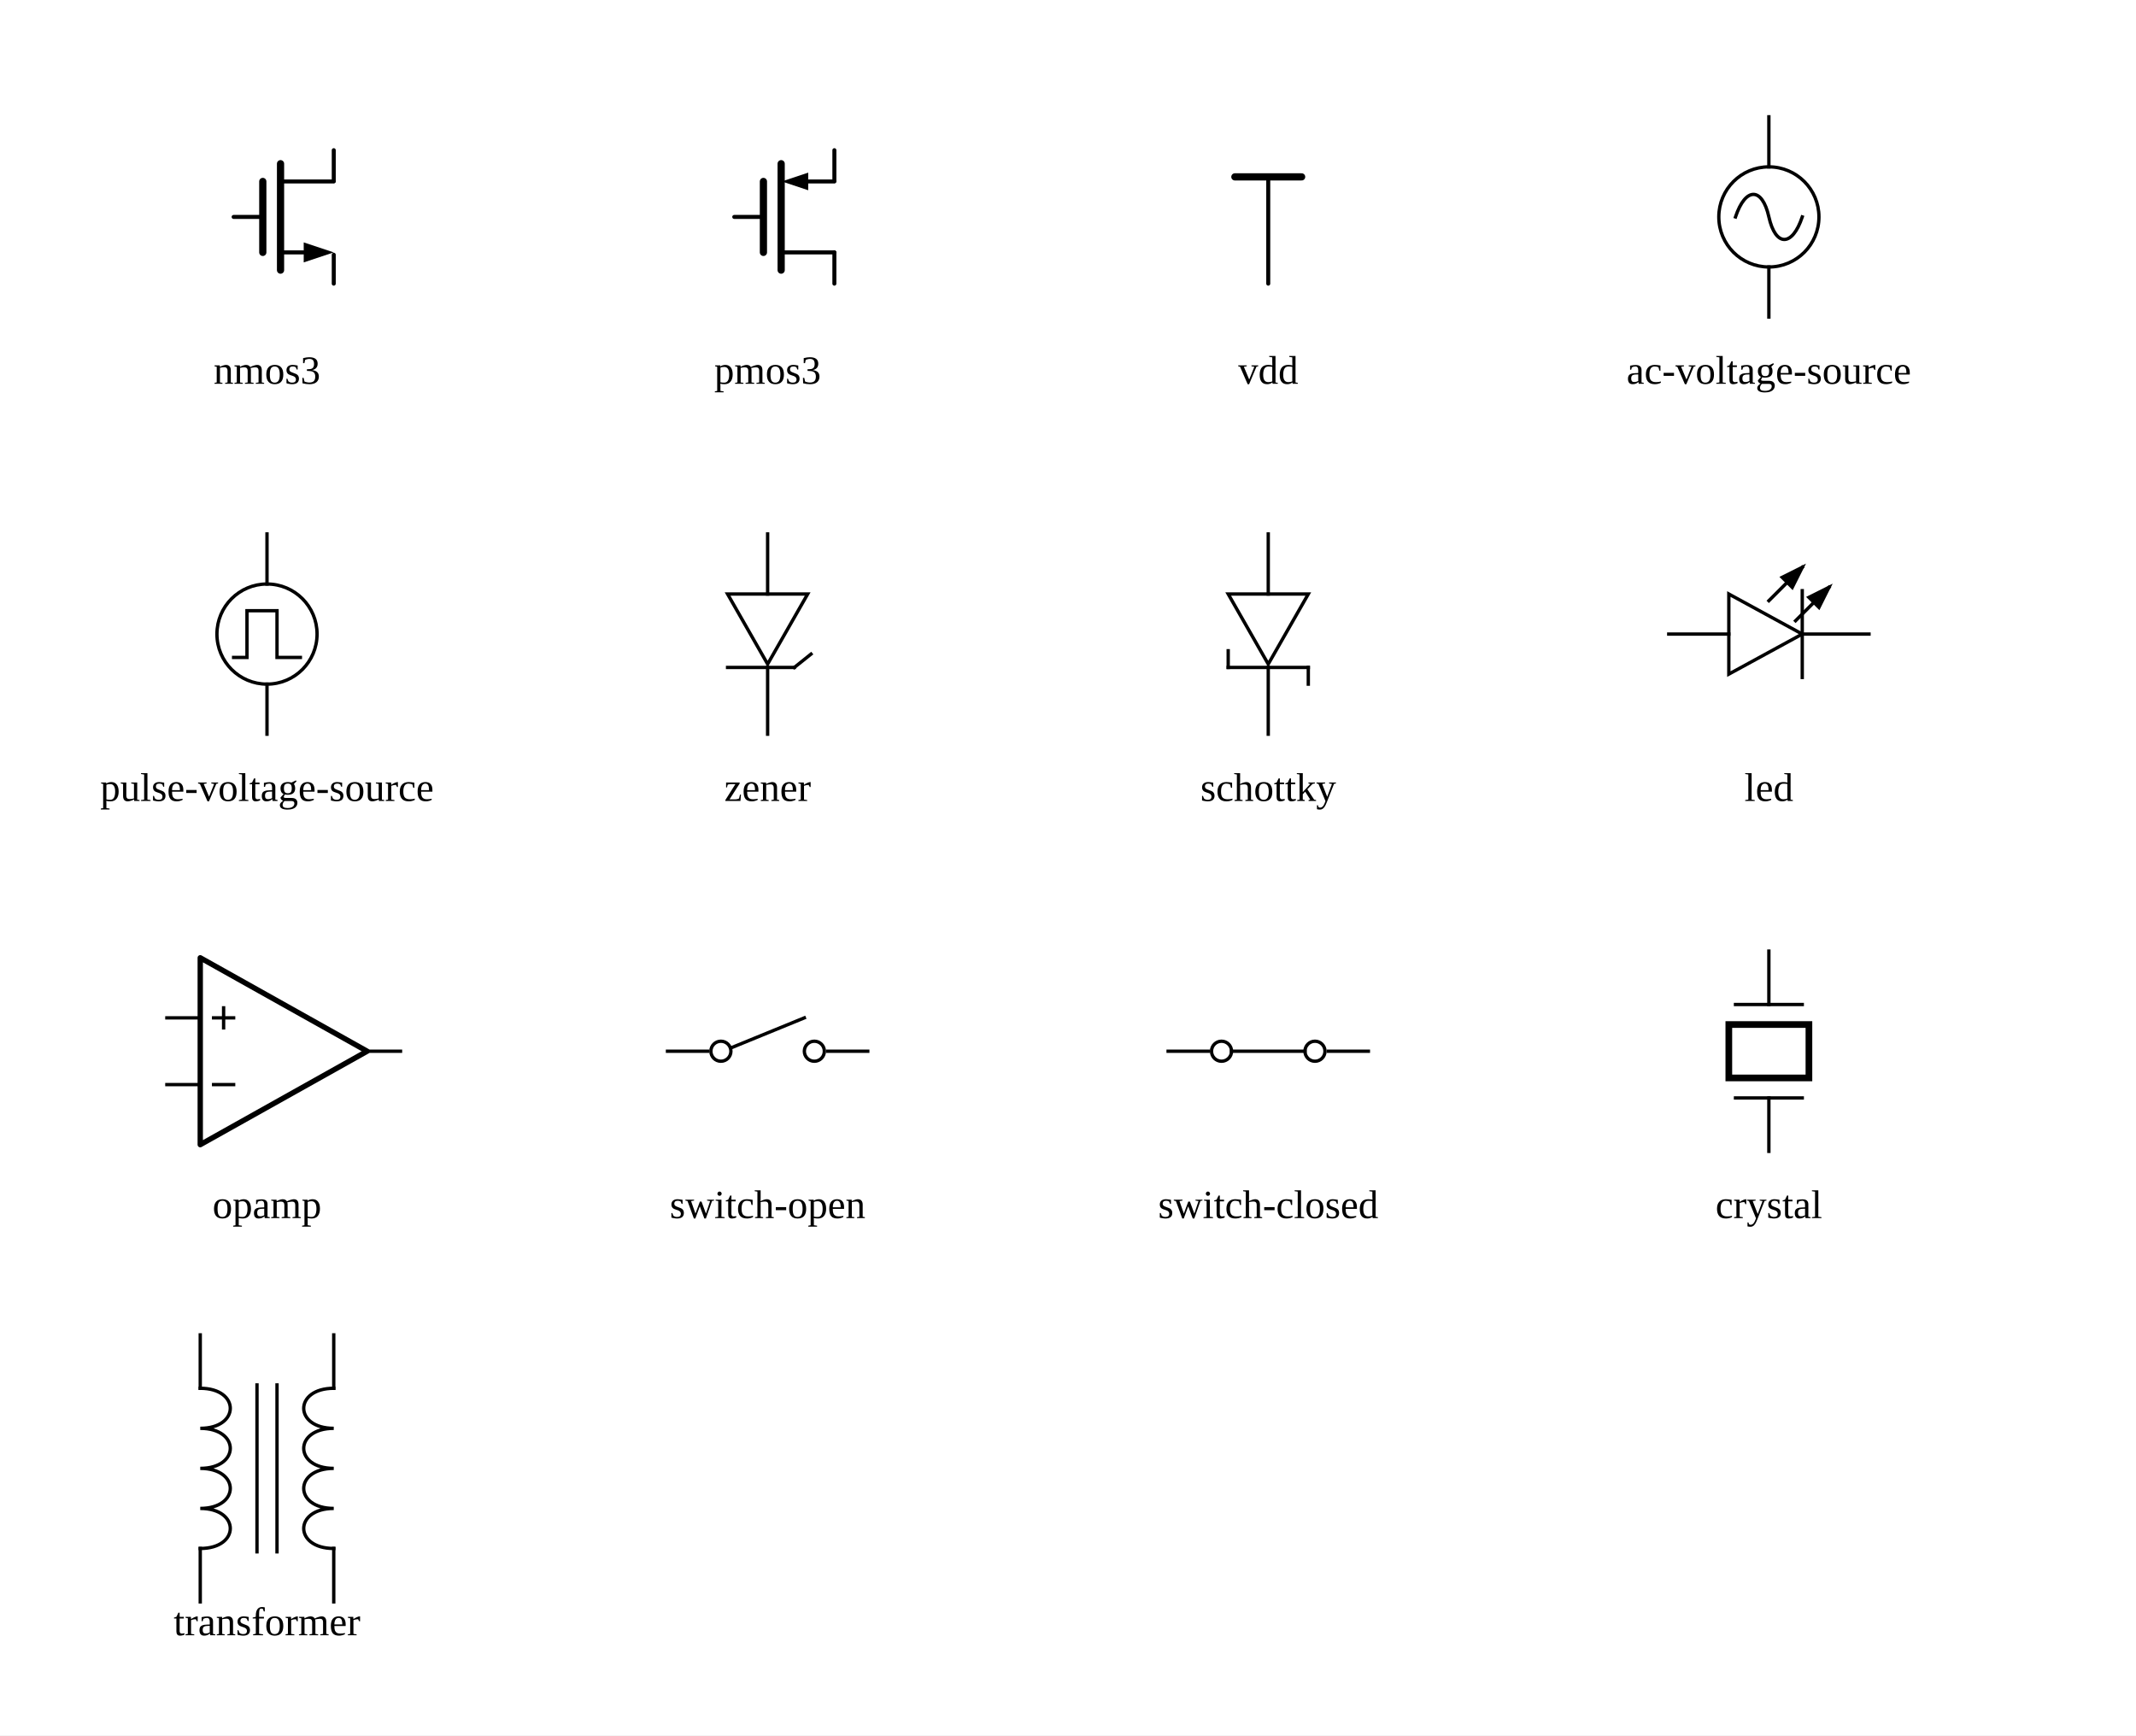
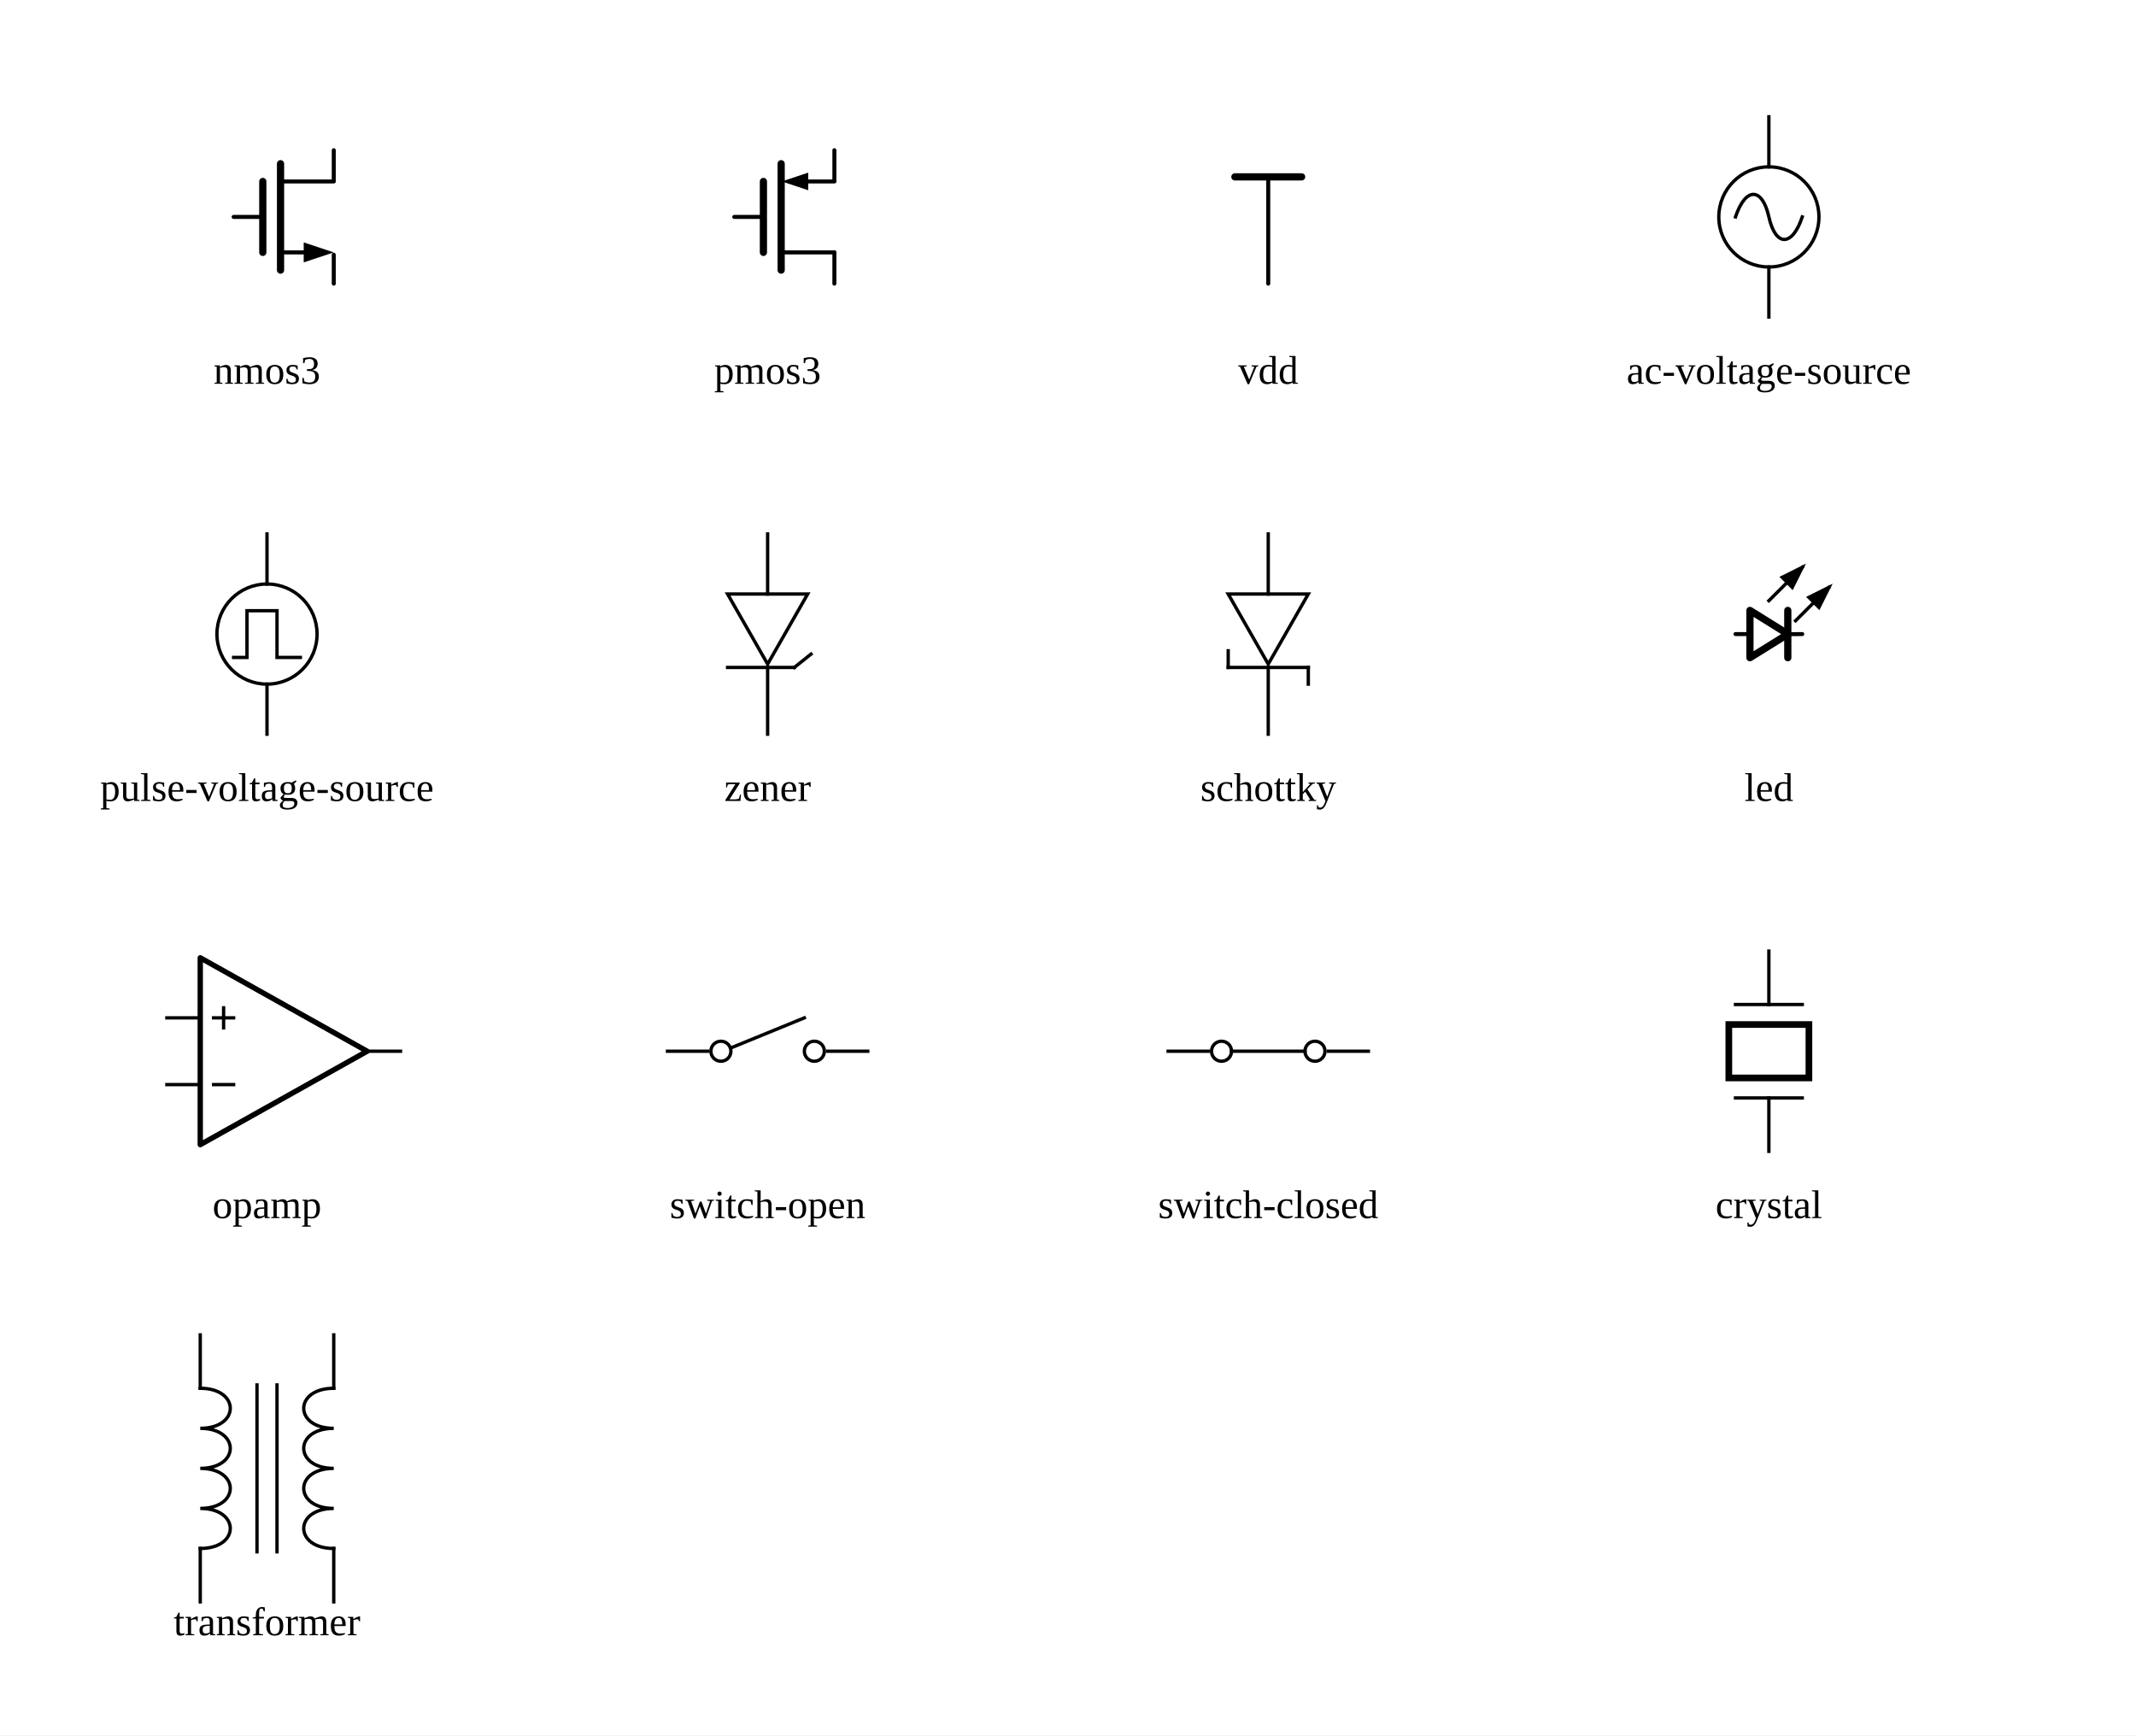
<svg xmlns="http://www.w3.org/2000/svg" viewBox="0 0 640 520" data-review-source="circuit.vss" data-pin-status="review-required">
  <rect width="640" height="520" fill="#fff" />
  <style>text{fill:#000;font-family:Georgia,'Times New Roman',serif;font-size:12px}path,polyline,polygon,line,circle{vector-effect:non-scaling-stroke}</style>
  <g data-layer="migration-candidates">
    <g data-symbol-id="nmos3" transform="translate(80 65)">
      <g fill="none" stroke="#000" stroke-width="1" stroke-linecap="square" stroke-linejoin="miter">
        <line x1="20" y1="11.339" x2="20" y2="20" stroke-width="1.2" stroke-linecap="round" stroke-linejoin="round" />
        <line x1="4.245" y1="-10.63" x2="20" y2="-10.63" stroke-width="1.2" stroke-linecap="round" stroke-linejoin="round" />
        <line x1="4.436" y1="10.63" x2="11" y2="10.63" stroke-width="1.2" stroke-linecap="round" stroke-linejoin="round" />
        <polygon points="20,10.63 11,13.63 11,7.63" fill="#000" stroke="none" />
        <line x1="4.055" y1="-15.945" x2="4.055" y2="15.945" stroke-width="2.16" stroke-linecap="round" stroke-linejoin="round" />
        <line x1="-1.26" y1="-10.63" x2="-1.26" y2="10.63" stroke-width="2.16" stroke-linecap="round" stroke-linejoin="round" />
        <line x1="20" y1="-10.772" x2="20" y2="-20" stroke-width="1.2" stroke-linecap="round" stroke-linejoin="round" />
        <line x1="-1.26" y1="0" x2="-10" y2="0" stroke-width="1.2" stroke-linecap="round" stroke-linejoin="round" />
      </g>
      <text y="50" text-anchor="middle">nmos3</text>
    </g>
    <g data-symbol-id="pmos3" transform="translate(230 65)">
      <g fill="none" stroke="#000" stroke-width="1" stroke-linecap="square" stroke-linejoin="miter">
        <line x1="20" y1="10.63" x2="20" y2="20" stroke-width="1.2" stroke-linecap="round" stroke-linejoin="round" />
        <line x1="11.805" y1="-10.63" x2="20" y2="-10.63" stroke-width="1.2" stroke-linecap="round" stroke-linejoin="round" />
        <polygon points="4.245,-10.63 12.165,-7.99 12.165,-13.27" fill="#000" stroke="none" />
        <line x1="4.436" y1="10.63" x2="20" y2="10.63" stroke-width="1.2" stroke-linecap="round" stroke-linejoin="round" />
        <line x1="4.055" y1="-15.945" x2="4.055" y2="15.945" stroke-width="2.16" stroke-linecap="round" stroke-linejoin="round" />
        <line x1="-1.26" y1="-10.63" x2="-1.26" y2="10.63" stroke-width="2.16" stroke-linecap="round" stroke-linejoin="round" />
        <line x1="20" y1="-10.772" x2="20" y2="-20" stroke-width="1.2" stroke-linecap="round" stroke-linejoin="round" />
        <line x1="-1.26" y1="0" x2="-10" y2="0" stroke-width="1.2" stroke-linecap="round" stroke-linejoin="round" />
      </g>
      <text y="50" text-anchor="middle">pmos3</text>
    </g>
    <g data-symbol-id="vdd" transform="translate(380 65)">
      <g fill="none" stroke="#000" stroke-width="1" stroke-linecap="square" stroke-linejoin="miter">
        <line x1="0" y1="20" x2="0" y2="-12" stroke-width="1.2" stroke-linecap="round" />
        <line x1="-10" y1="-12" x2="10" y2="-12" stroke-width="2.16" stroke-linecap="round" />
      </g>
      <text y="50" text-anchor="middle">vdd</text>
    </g>
    <g data-symbol-id="ac-voltage-source" transform="translate(530 65)">
      <g fill="none" stroke="#000" stroke-width="1" stroke-linecap="square" stroke-linejoin="miter">
        <line x1="0" y1="-30" x2="0" y2="-15" />
        <circle cx="0" cy="0" r="15" />
        <line x1="0" y1="15" x2="0" y2="30" />
        <path d="M -10 0 C -7 -9 -2 -9 0 0 C 2 9 7 9 10 0" />
      </g>
      <text y="50" text-anchor="middle">ac-voltage-source</text>
    </g>
    <g data-symbol-id="pulse-voltage-source" transform="translate(80 190)">
      <g fill="none" stroke="#000" stroke-width="1" stroke-linecap="square" stroke-linejoin="miter">
        <line x1="0" y1="-30" x2="0" y2="-15" />
        <circle cx="0" cy="0" r="15" />
        <line x1="0" y1="15" x2="0" y2="30" />
        <polyline points="-10,7 -6,7 -6,-7 3,-7 3,7 10,7" />
      </g>
      <text y="50" text-anchor="middle">pulse-voltage-source</text>
    </g>
    <g data-symbol-id="zener" transform="translate(230 190)">
      <g fill="none" stroke="#000" stroke-width="1" stroke-linecap="square" stroke-linejoin="miter">
        <line x1="0" y1="-30" x2="0" y2="-12" />
        <polygon points="-12,-12 12,-12 0,9" fill="none" />
        <line x1="-12" y1="10" x2="8" y2="10" />
        <line x1="8" y1="10" x2="13" y2="6" />
        <line x1="0" y1="10" x2="0" y2="30" />
      </g>
      <text y="50" text-anchor="middle">zener</text>
    </g>
    <g data-symbol-id="schottky" transform="translate(380 190)">
      <g fill="none" stroke="#000" stroke-width="1" stroke-linecap="square" stroke-linejoin="miter">
        <line x1="0" y1="-30" x2="0" y2="-12" />
        <polygon points="-12,-12 12,-12 0,9" fill="none" />
        <line x1="-12" y1="10" x2="12" y2="10" />
        <line x1="-12" y1="10" x2="-12" y2="5" />
        <line x1="12" y1="10" x2="12" y2="15" />
        <line x1="0" y1="10" x2="0" y2="30" />
      </g>
      <text y="50" text-anchor="middle">schottky</text>
    </g>
    <g data-symbol-id="led" transform="translate(530 190)">
      <g fill="none" stroke="#000" stroke-width="1" stroke-linecap="square" stroke-linejoin="miter">
-         <line x1="-30" y1="0" x2="-12" y2="0" />
-         <polygon points="-12,-12 -12,12 10,0" fill="none" />
-         <line x1="10" y1="-13" x2="10" y2="13" />
-         <line x1="10" y1="0" x2="30" y2="0" />
+         <path d="M -5.669 7.087 L -5.669 -7.087 L 5.722 0 L -5.669 7.087 Z" stroke-width="2.16" stroke-linecap="round" stroke-linejoin="round" />
+         <line x1="5.669" y1="7.087" x2="5.669" y2="-7.087" stroke-width="2.16" stroke-linecap="round" stroke-linejoin="round" />
+         <line x1="5.669" y1="0.033" x2="10" y2="0" stroke-width="1.2" stroke-linecap="round" stroke-linejoin="round" />
+         <line x1="-5.669" y1="0" x2="-10" y2="0" stroke-width="1.2" stroke-linecap="round" stroke-linejoin="round" />
        <line x1="0" y1="-10" x2="10" y2="-20" />
        <polygon points="10,-20 7,-14 4,-17" fill="#000" />
        <line x1="8" y1="-4" x2="18" y2="-14" />
        <polygon points="18,-14 15,-8 12,-11" fill="#000" />
      </g>
      <text y="50" text-anchor="middle">led</text>
    </g>
    <g data-symbol-id="opamp" transform="translate(80 315)">
      <g fill="none" stroke="#000" stroke-width="1" stroke-linecap="square" stroke-linejoin="miter">
        <line x1="-30" y1="-10" x2="-20" y2="-10" />
        <line x1="-30" y1="10" x2="-20" y2="10" />
        <polygon points="-20,-28 -20,28 30,0" fill="none" stroke-width="1.6" stroke-linecap="round" stroke-linejoin="round" />
        <line x1="30" y1="0" x2="40" y2="0" />
        <line x1="-16" y1="-10" x2="-10" y2="-10" />
        <line x1="-13" y1="-13" x2="-13" y2="-7" />
        <line x1="-16" y1="10" x2="-10" y2="10" />
      </g>
      <text y="50" text-anchor="middle">opamp</text>
    </g>
    <g data-symbol-id="switch-open" transform="translate(230 315)">
      <g fill="none" stroke="#000" stroke-width="1" stroke-linecap="square" stroke-linejoin="miter">
        <line x1="-30" y1="0" x2="-18" y2="0" />
        <circle cx="-14" cy="0" r="3" />
        <circle cx="14" cy="0" r="3" />
        <line x1="-11" y1="-1" x2="11" y2="-10" />
        <line x1="18" y1="0" x2="30" y2="0" />
      </g>
      <text y="50" text-anchor="middle">switch-open</text>
    </g>
    <g data-symbol-id="switch-closed" transform="translate(380 315)">
      <g fill="none" stroke="#000" stroke-width="1" stroke-linecap="square" stroke-linejoin="miter">
        <line x1="-30" y1="0" x2="-18" y2="0" />
        <circle cx="-14" cy="0" r="3" />
        <circle cx="14" cy="0" r="3" />
        <line x1="-11" y1="0" x2="11" y2="0" />
        <line x1="18" y1="0" x2="30" y2="0" />
      </g>
      <text y="50" text-anchor="middle">switch-closed</text>
    </g>
    <g data-symbol-id="crystal" transform="translate(530 315)">
      <g fill="none" stroke="#000" stroke-width="1" stroke-linecap="square" stroke-linejoin="miter">
        <line x1="0" y1="-30" x2="0" y2="-14" />
        <line x1="-10" y1="-14" x2="10" y2="-14" />
        <polyline points="-12,-8 12,-8 12,8 -12,8 -12,-8" stroke-width="2" />
        <line x1="-10" y1="14" x2="10" y2="14" />
        <line x1="0" y1="14" x2="0" y2="30" />
      </g>
      <text y="50" text-anchor="middle">crystal</text>
    </g>
    <g data-symbol-id="transformer" transform="translate(80 440)">
      <g fill="none" stroke="#000" stroke-width="1" stroke-linecap="square" stroke-linejoin="miter">
        <line x1="-20" y1="-40" x2="-20" y2="-24" />
        <path d="M -20 -24 C -8 -24 -8 -12 -20 -12 C -8 -12 -8 0 -20 0 C -8 0 -8 12 -20 12 C -8 12 -8 24 -20 24" />
        <line x1="-20" y1="24" x2="-20" y2="40" />
        <line x1="20" y1="-40" x2="20" y2="-24" />
        <path d="M 20 -24 C 8 -24 8 -12 20 -12 C 8 -12 8 0 20 0 C 8 0 8 12 20 12 C 8 12 8 24 20 24" />
        <line x1="20" y1="24" x2="20" y2="40" />
        <line x1="-3" y1="-25" x2="-3" y2="25" />
        <line x1="3" y1="-25" x2="3" y2="25" />
      </g>
      <text y="50" text-anchor="middle">transformer</text>
    </g>
  </g>
</svg>
